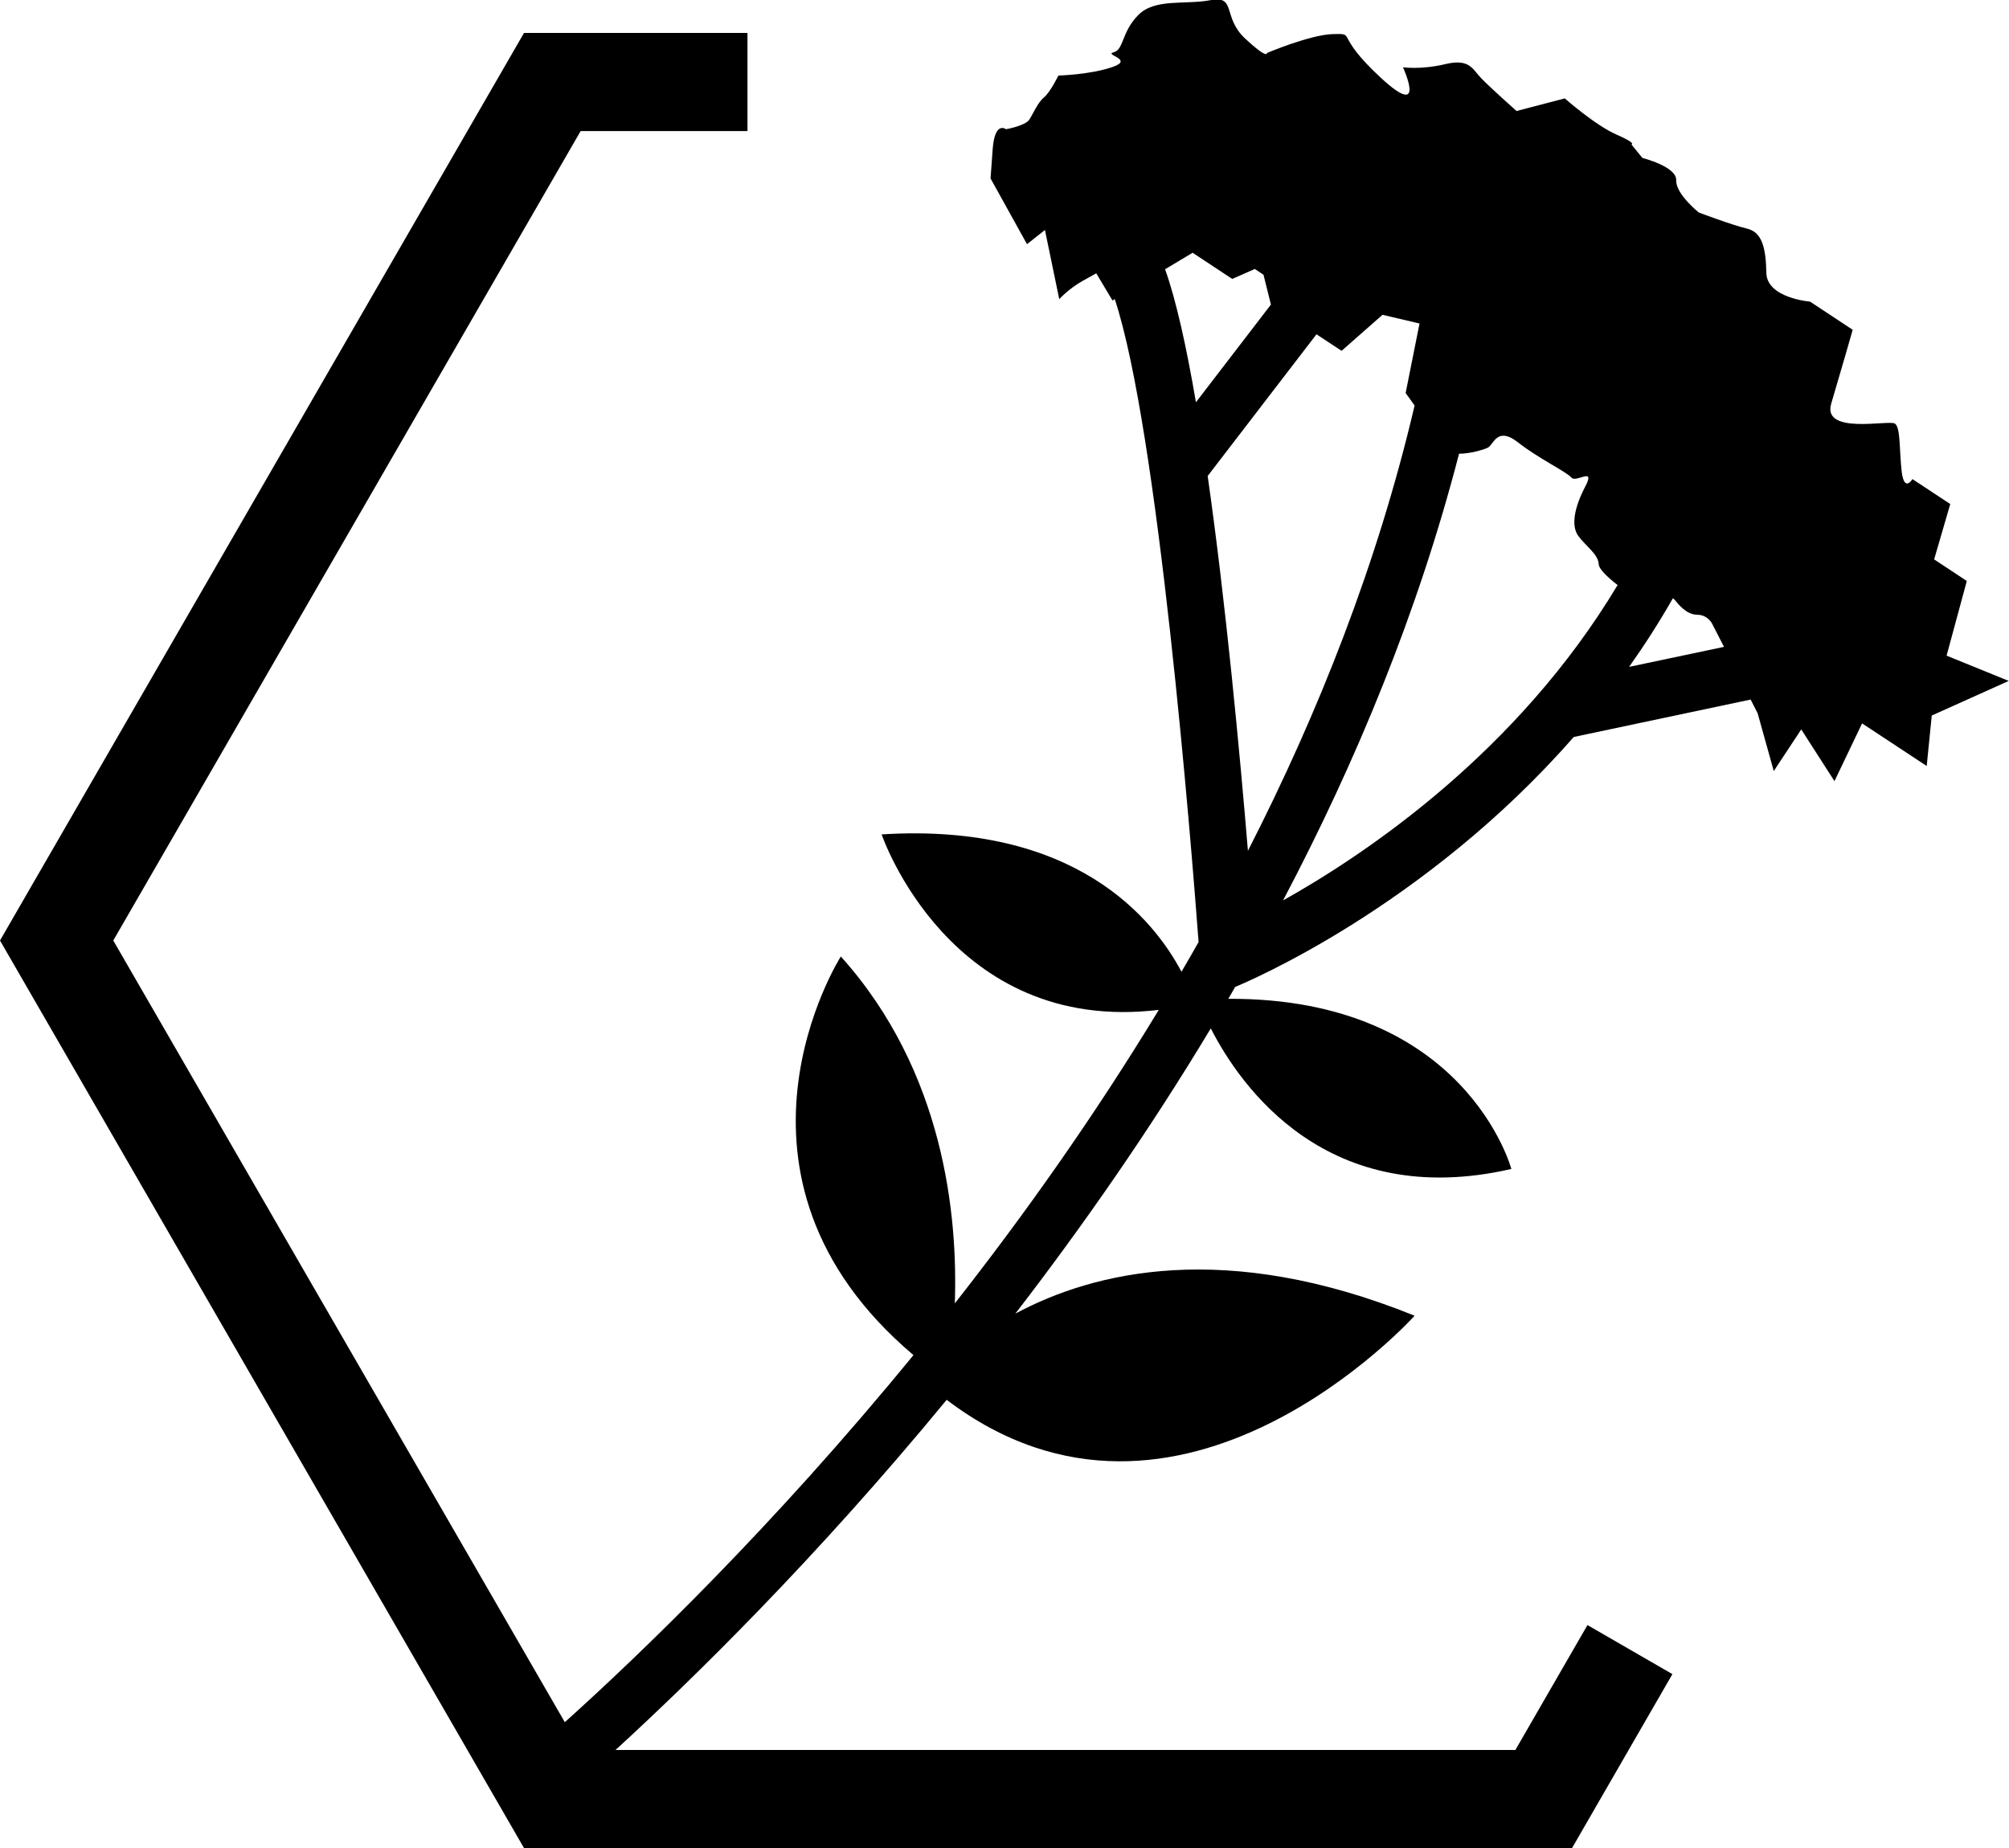
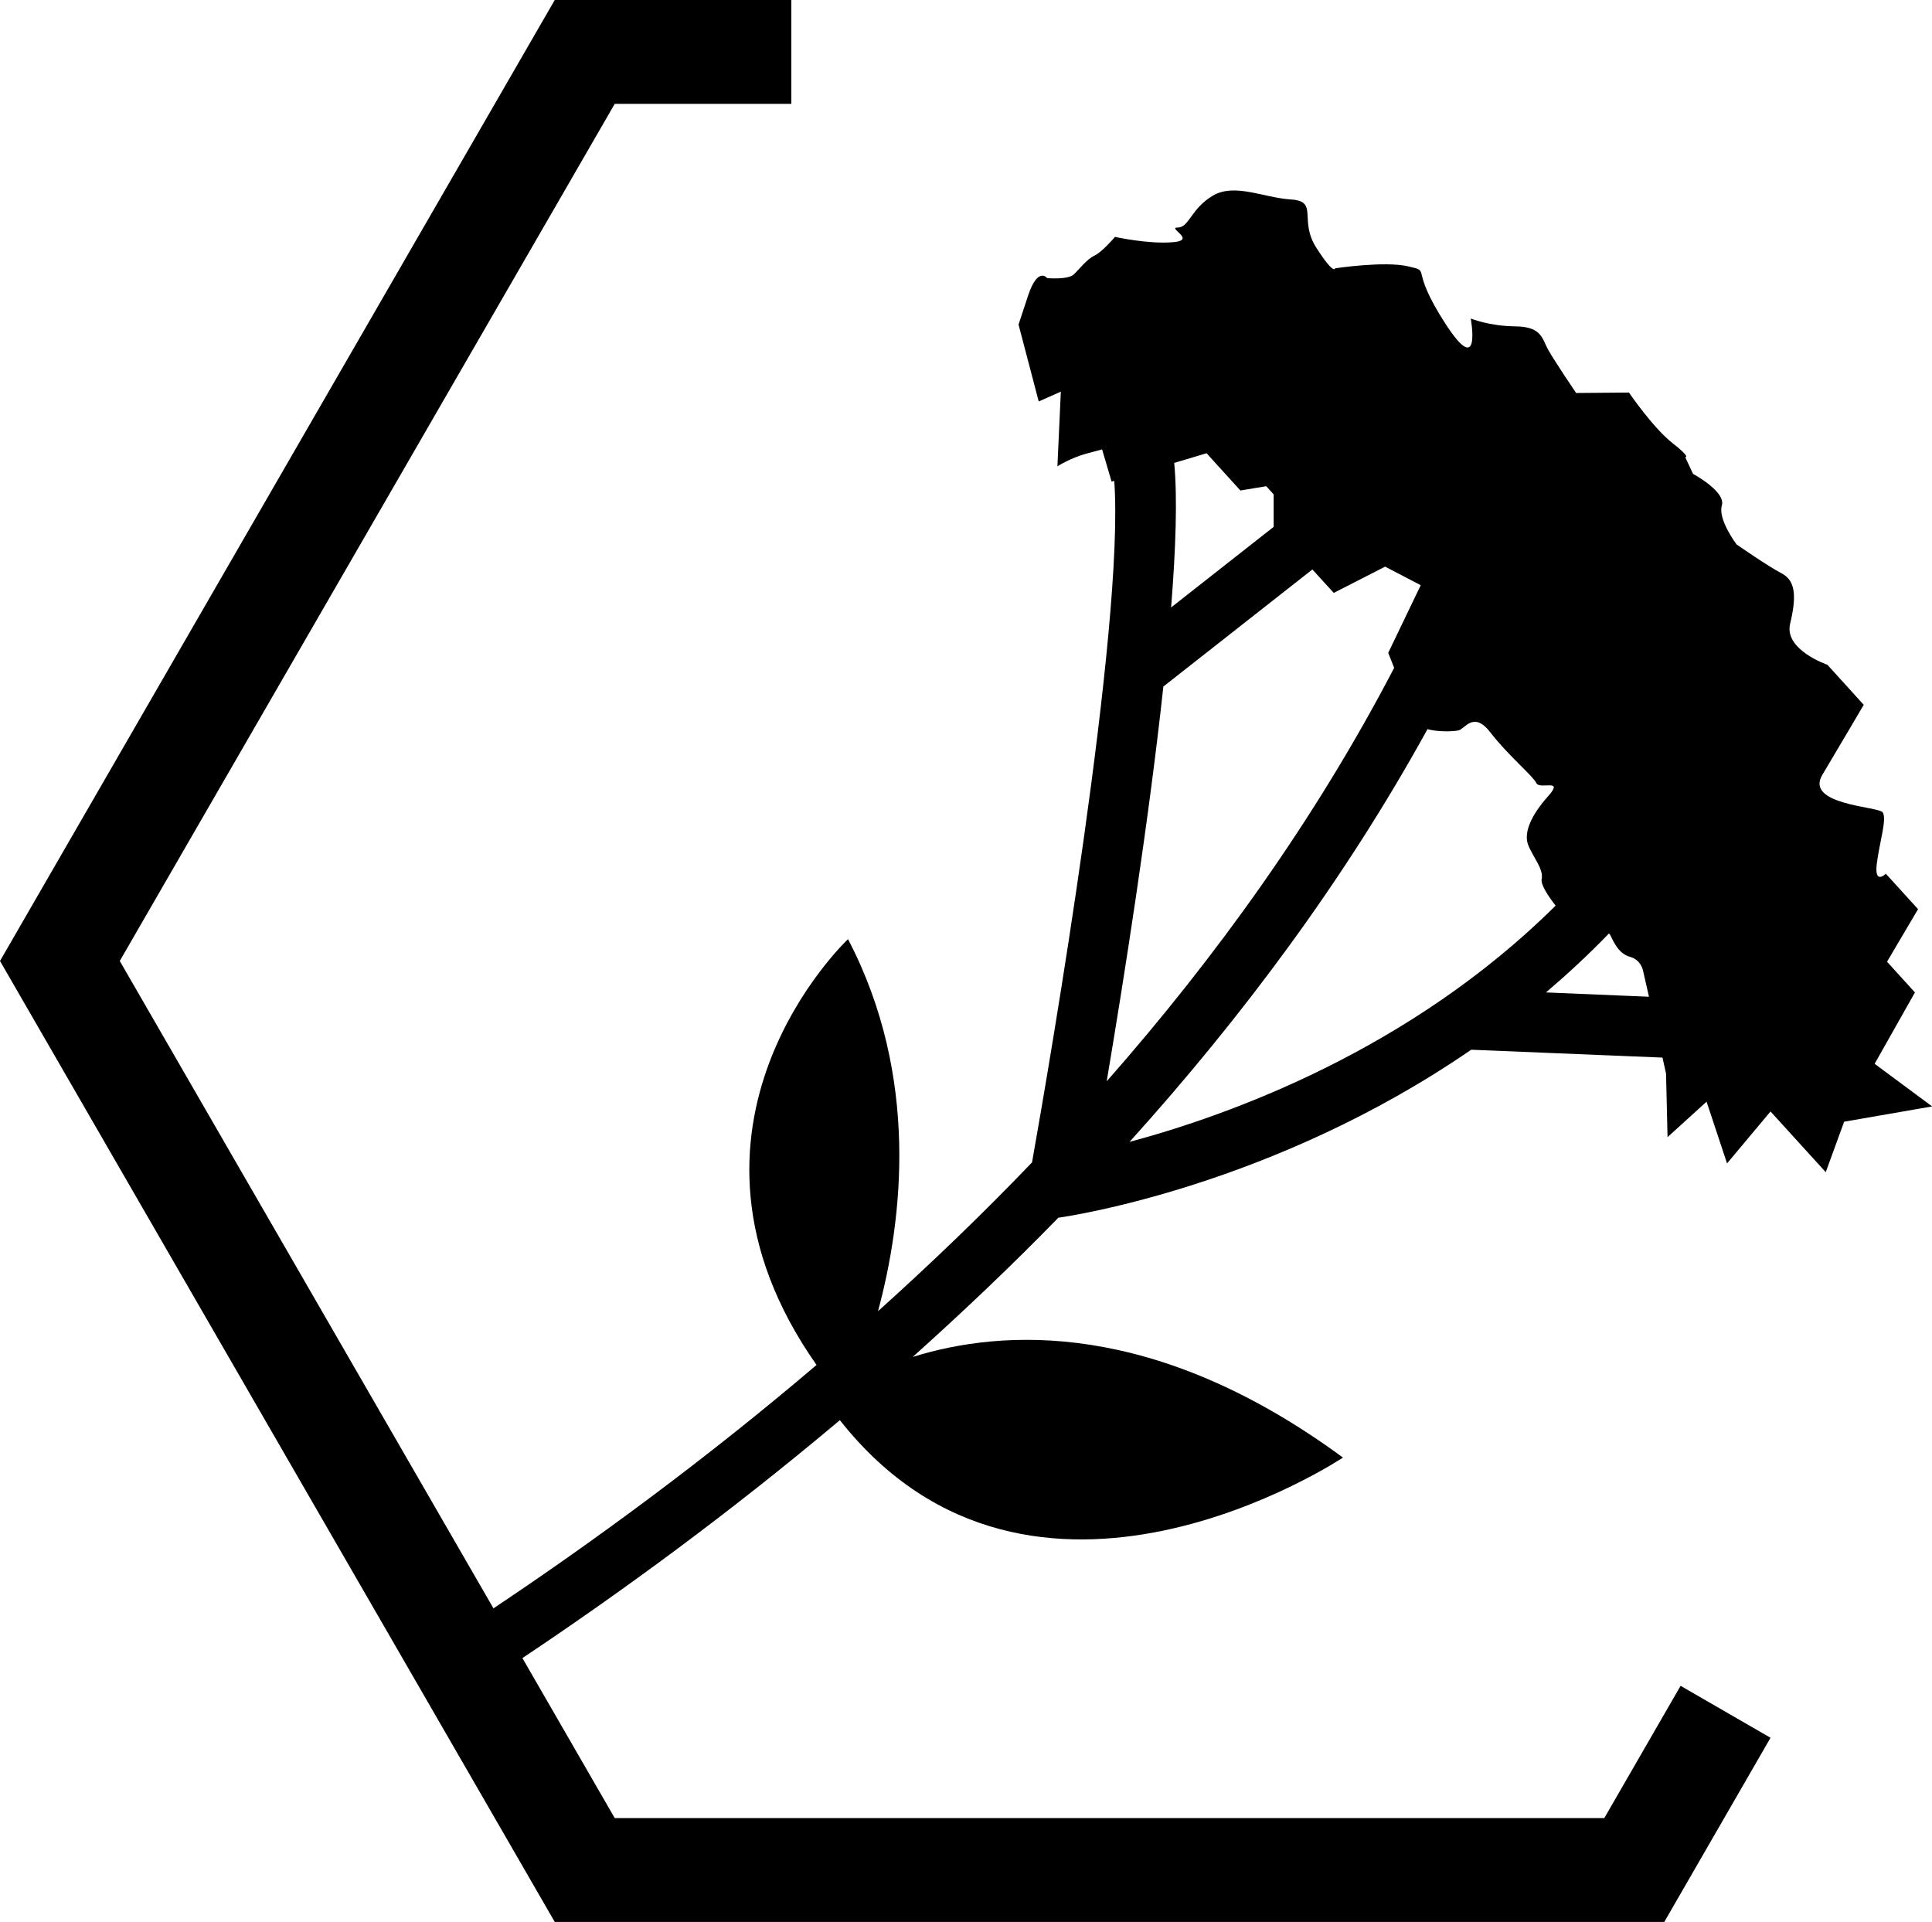
- <svg xmlns="http://www.w3.org/2000/svg" id="Layer_1" data-name="Layer 1" viewBox="0 0 143.31 131.84">
-   <path d="M138.86,46.77l1.44-5.32-2.33-1.54,1.15-3.95-2.7-1.78s-.57.97-.76-.5c-.18-1.46-.07-3.18-.49-3.46-.42-.28-5.21.82-4.54-1.43.67-2.25,1.53-5.26,1.53-5.26l-3.04-2.01s-3.09-.25-3.12-2.06-.32-2.9-1.38-3.15c-1.06-.25-3.44-1.15-3.44-1.15,0,0-1.65-1.32-1.61-2.3s-2.41-1.59-2.41-1.59l-.79-.97s.44-.04-1.06-.7c-1.5-.65-3.69-2.58-3.69-2.58l-3.44.9s-1.92-1.71-2.52-2.34c-.61-.62-.8-1.42-2.54-1.01-1.74.42-3.04.23-3.04.23,0,0,1.77,3.85-1.59.74-3.36-3.11-1.71-3.14-3.36-3.11s-4.75,1.35-4.75,1.35c0,0,.08.5-1.56-1.03-1.64-1.53-.61-3.09-2.46-2.74-1.85.35-3.97-.15-5.17,1.07s-1.02,2.47-1.75,2.65,1.5.5-.08,1.05c-1.58.55-3.86.61-3.86.61,0,0-.58,1.19-1.03,1.56-.45.37-.76,1.15-1.05,1.59s-1.66.68-1.66.68c0,0-.8-.63-.95,1.44l-.15,2.07,2.6,4.69,1.28-1.01,1.02,4.93s.7-.76,1.67-1.3l.97-.54,1.16,1.94.16-.1c3.1,9.34,5.45,38.8,5.98,45.87-.4.71-.81,1.42-1.22,2.12-1.97-3.73-7.54-10.67-21.39-9.8,0,0,4.85,14.31,19.77,12.52-4.62,7.62-9.61,14.65-14.55,20.94.22-6.22-.75-16.54-8.13-24.75,0,0-9.96,15.62,5.18,28.44-10.07,12.31-19.57,21.42-24.87,26.19L8.08,67.1,41.42,9.35h11.9V2.35h-15.94L0,67.1l37.38,64.75h74.76l7.16-12.41-6.06-3.5-5.14,8.91H43.91c5.48-5.02,14.28-13.63,23.62-24.98,16.63,12.62,33.38-6,33.38-6-13.47-5.45-22.87-3.16-28.48-.15,4.75-6.17,9.52-12.99,13.94-20.35,2.13,4.17,8.33,13.04,21.44,10.03,0,0-3.25-12.22-20.19-12.14.16-.28.33-.56.49-.85l.05-.02c.68-.28,13.44-5.62,24.1-17.81l12.62-2.67.5.98,1.15,4.12,1.96-2.97,2.37,3.69,1.97-4.12,4.61,3.04.36-3.6,5.49-2.47-4.45-1.81ZM85.07,18.03l2.83,1.87,1.61-.71.62.41.53,2.13h0s-5.35,6.97-5.35,6.97c-.67-3.94-1.41-7.28-2.2-9.49l1.95-1.17ZM86.14,33.97l7.77-10.12,1.79,1.18,2.92-2.57,2.64.62-.99,4.96s.27.37.64.89c-2.63,11.22-6.84,21.89-11.89,31.77-.58-6.97-1.57-17.61-2.87-26.73ZM91.51,64.27c5.22-9.9,9.65-20.61,12.57-31.9.75.01,1.79-.29,2.07-.44.39-.21.65-1.53,2.12-.38,1.47,1.16,3.48,2.11,3.82,2.52.34.41,1.76-.82.99.65s-1.03,2.79-.49,3.52,1.42,1.31,1.45,2c.02.39.73,1.02,1.35,1.5-7.12,11.88-17.86,19.14-23.88,22.51ZM116.21,47.58c1.09-1.54,2.14-3.17,3.12-4.89.05.02.09.05.12.09.29.34.83,1.07,1.63,1.08.81.01,1.1.73,1.1.73l.8,1.56-6.78,1.43Z" />
+ <svg xmlns="http://www.w3.org/2000/svg" id="Layer_1" data-name="Layer 1" viewBox="0 0 130.18 129.49">
+   <path d="M126.32,71.67l2.71-4.8-1.88-2.07,2.09-3.54-2.17-2.39s-.79.79-.61-.67c.18-1.46.72-3.1.38-3.48s-5.25-.5-4.05-2.51c1.2-2.01,2.79-4.72,2.79-4.72l-2.45-2.7s-2.93-1-2.51-2.76c.42-1.76.4-2.89-.56-3.39-.96-.5-3.05-1.96-3.05-1.96,0,0-1.27-1.68-.99-2.62s-1.94-2.13-1.94-2.13l-.53-1.13s.44.07-.85-.94c-1.3-1.01-2.94-3.41-2.94-3.41l-3.56.03s-1.44-2.13-1.87-2.89-.42-1.58-2.22-1.6-3.01-.53-3.01-.53c0,0,.76,4.17-1.72.33s-.88-3.47-2.48-3.84c-1.6-.38-4.94.13-4.94.13,0,0-.05.5-1.26-1.38-1.21-1.88.18-3.14-1.71-3.26-1.88-.12-3.8-1.13-5.28-.25-1.47.88-1.59,2.14-2.35,2.14-.76,0,1.33.86-.34.99-1.67.14-3.89-.36-3.89-.36,0,0-.85,1.01-1.38,1.26-.53.25-1.02.92-1.41,1.28-.39.36-1.78.24-1.78.24,0,0-.62-.81-1.28,1.16l-.65,1.97,1.36,5.18,1.49-.66-.23,5.03s.87-.56,1.94-.85l1.07-.29.64,2.17.18-.05c.7,9.82-4.3,38.93-5.54,45.92-3.39,3.54-6.88,6.88-10.38,10.03,1.64-6.07,2.84-15.77-2.02-25.07,0,0-13.43,12.6-2.12,28.69-7.53,6.41-15.02,11.89-21.77,16.4l-25.18-43.62L41.42,7h11.9V0h-15.94L0,64.75l37.38,64.75h74.76l7.16-12.41-6.06-3.5-5.14,8.91H41.42l-6.22-10.78c6.64-4.43,13.98-9.79,21.39-16.03,12.99,16.47,33.9,2.52,33.9,2.52-12.66-9.31-22.94-8.67-28.99-6.78,3.3-2.96,6.6-6.08,9.82-9.39h.06c.73-.11,14.41-2.13,27.75-11.31l12.89.53.24,1.08.1,4.28,2.63-2.39,1.38,4.16,2.93-3.5,3.72,4.09,1.24-3.4,5.93-1.03-3.86-2.86ZM81.3,30.54l2.28,2.51,1.74-.29.5.55v2.19s0,0,0,0l-6.91,5.43c.32-3.98.43-7.41.21-9.74l2.18-.65ZM78.4,46.25l10.03-7.88,1.44,1.58,3.46-1.77,2.4,1.25-2.19,4.56s.17.42.4,1.01c-5.33,10.23-12.04,19.53-19.37,27.86,1.16-6.89,2.83-17.46,3.82-26.62ZM96.18,49.13c.72.2,1.8.16,2.11.08.43-.11,1.01-1.33,2.15.16,1.14,1.49,2.85,2.91,3.08,3.39s1.91-.36.8.88c-1.11,1.24-1.68,2.45-1.35,3.29s1.05,1.62.91,2.3c-.08.38.45,1.16.94,1.79-9.83,9.76-22.04,14.13-28.71,15.92,7.5-8.31,14.45-17.59,20.07-27.8ZM104.17,66.87c1.44-1.23,2.86-2.54,4.24-3.97.04.03.08.07.1.12.2.4.54,1.24,1.32,1.45.78.21.89.98.89.98l.39,1.71-6.92-.29Z" />
</svg>
